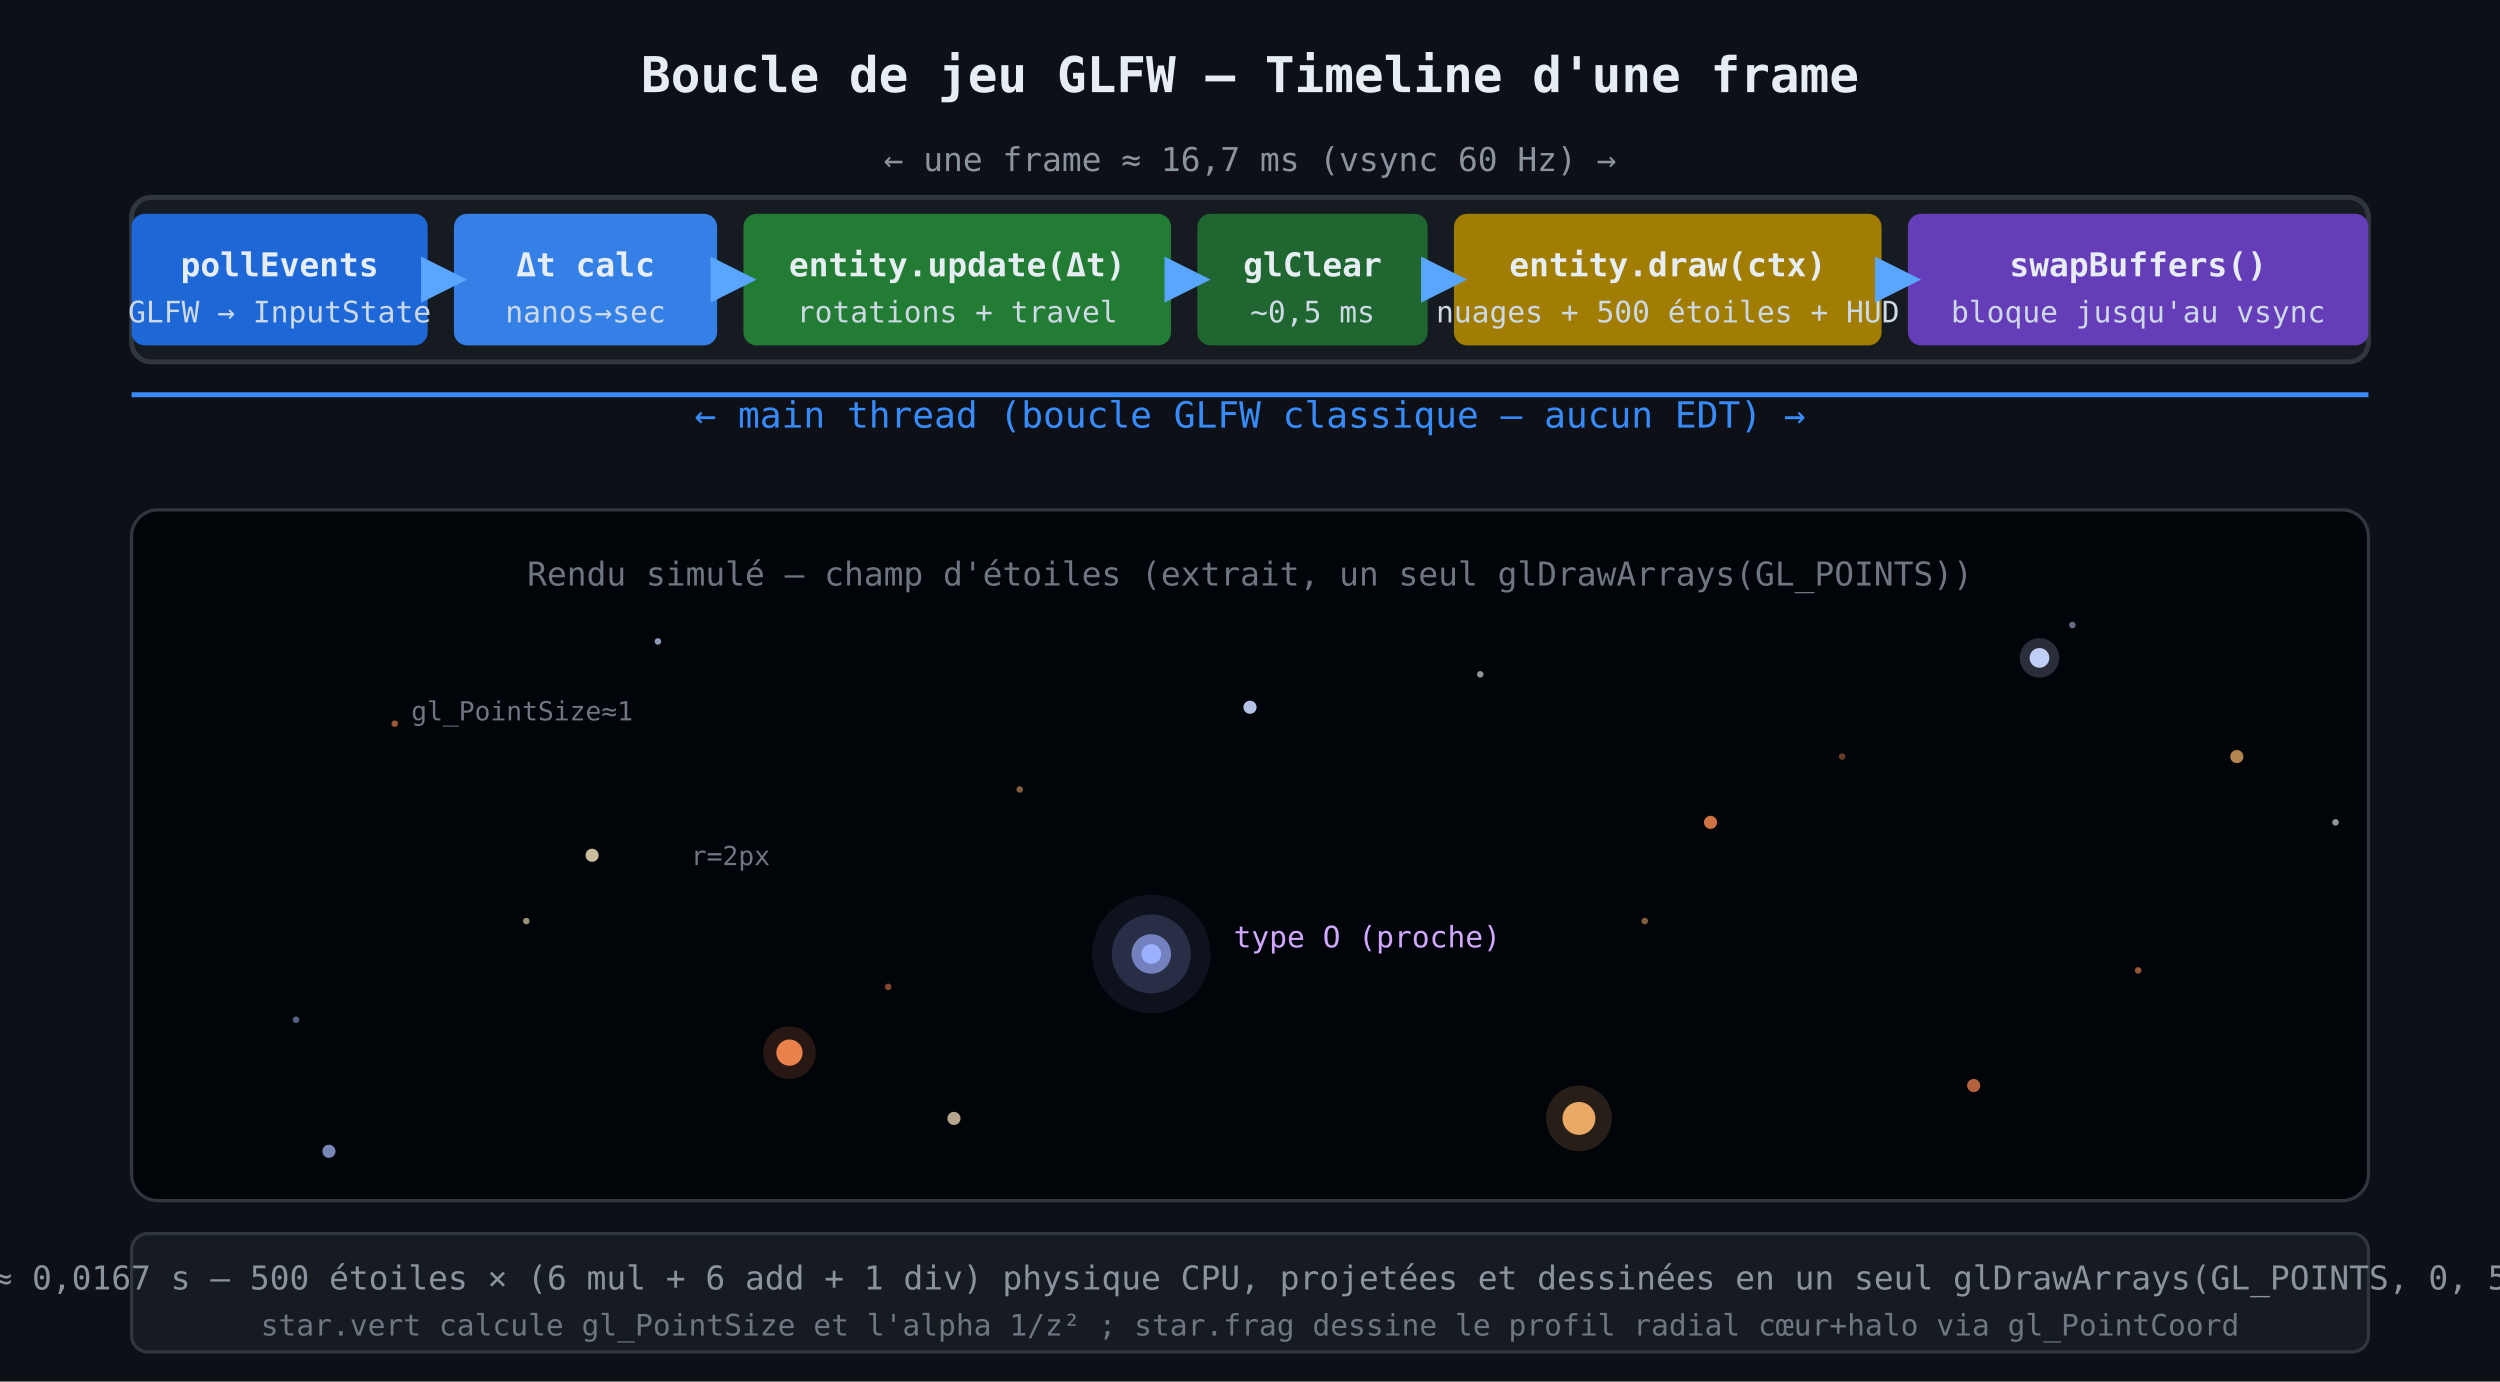
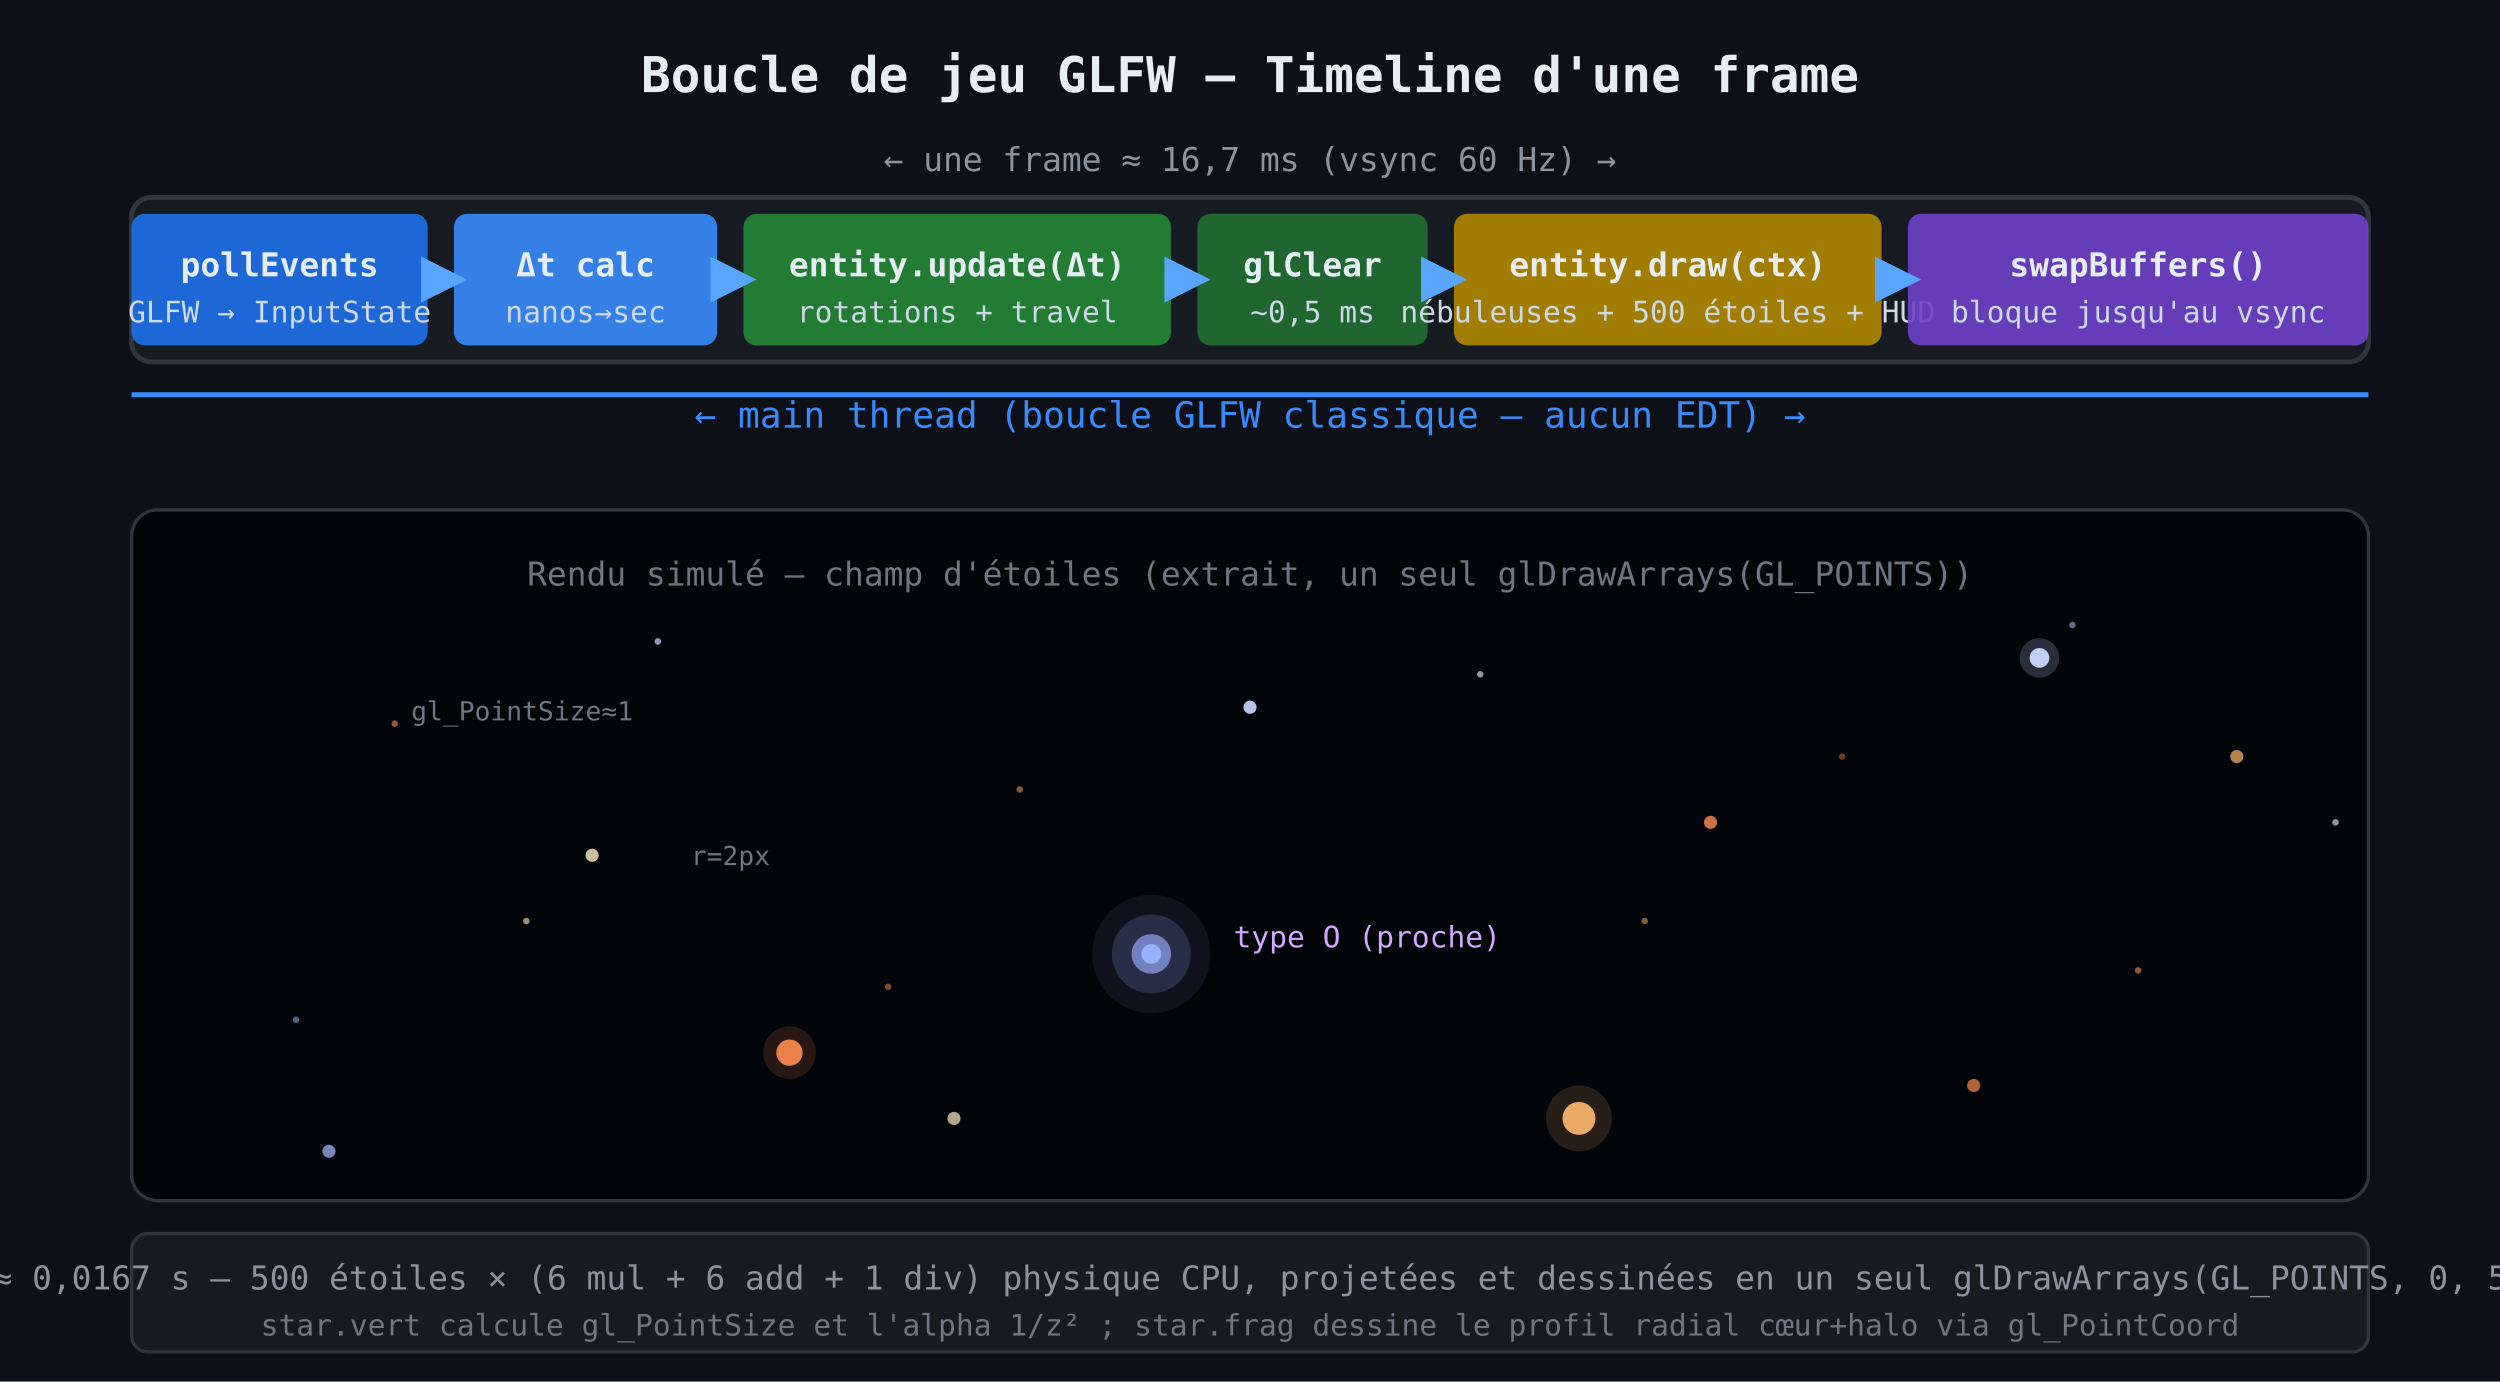
<svg xmlns="http://www.w3.org/2000/svg" viewBox="0 0 760 420" width="760" height="420" font-family="monospace, sans-serif">
  <rect width="760" height="420" fill="#0d1117" />
  <text x="380" y="28" fill="#e6edf3" font-size="15" font-weight="bold" text-anchor="middle">Boucle de jeu GLFW — Timeline d'une frame</text>
  <rect x="40" y="60" width="680" height="50" rx="6" fill="#161b22" stroke="#30363d" stroke-width="1.5" />
  <text x="380" y="52" fill="#8b949e" font-size="10" text-anchor="middle">← une frame ≈ 16,7 ms (vsync 60 Hz) →</text>
  <rect x="40" y="65" width="90" height="40" rx="4" fill="#1f6feb" opacity="0.9" />
  <text x="85" y="84" fill="#e6edf3" font-size="10" font-weight="bold" text-anchor="middle">pollEvents</text>
  <text x="85" y="98" fill="#cdd9e5" font-size="9" text-anchor="middle">GLFW → InputState</text>
  <rect x="138" y="65" width="80" height="40" rx="4" fill="#388bfd" opacity="0.9" />
  <text x="178" y="84" fill="#e6edf3" font-size="10" font-weight="bold" text-anchor="middle">Δt calc</text>
  <text x="178" y="98" fill="#cdd9e5" font-size="9" text-anchor="middle">nanos→sec</text>
  <rect x="226" y="65" width="130" height="40" rx="4" fill="#238636" opacity="0.9" />
  <text x="291" y="84" fill="#e6edf3" font-size="10" font-weight="bold" text-anchor="middle">entity.update(Δt)</text>
  <text x="291" y="98" fill="#cdd9e5" font-size="9" text-anchor="middle">rotations + travel</text>
  <rect x="364" y="65" width="70" height="40" rx="4" fill="#238636" opacity="0.7" />
  <text x="399" y="84" fill="#e6edf3" font-size="10" font-weight="bold" text-anchor="middle">glClear</text>
  <text x="399" y="98" fill="#cdd9e5" font-size="9" text-anchor="middle">~0,5 ms</text>
  <rect x="442" y="65" width="130" height="40" rx="4" fill="#b08800" opacity="0.9" />
  <text x="507" y="84" fill="#e6edf3" font-size="10" font-weight="bold" text-anchor="middle">entity.draw(ctx)</text>
-   <text x="507" y="98" fill="#cdd9e5" font-size="9" text-anchor="middle">nuages + 500 étoiles + HUD</text>
+   <text x="507" y="98" fill="#cdd9e5" font-size="9" text-anchor="middle">nébuleuses + 500 étoiles + HUD</text>
  <rect x="580" y="65" width="140" height="40" rx="4" fill="#6e40c9" opacity="0.9" />
  <text x="650" y="84" fill="#e6edf3" font-size="10" font-weight="bold" text-anchor="middle">swapBuffers()</text>
  <text x="650" y="98" fill="#cdd9e5" font-size="9" text-anchor="middle">bloque jusqu'au vsync</text>
  <line x1="130" y1="85" x2="138" y2="85" stroke="#58a6ff" stroke-width="2" marker-end="url(#a)" />
  <line x1="218" y1="85" x2="226" y2="85" stroke="#58a6ff" stroke-width="2" marker-end="url(#a)" />
  <line x1="356" y1="85" x2="364" y2="85" stroke="#58a6ff" stroke-width="2" marker-end="url(#a)" />
  <line x1="434" y1="85" x2="442" y2="85" stroke="#58a6ff" stroke-width="2" marker-end="url(#a)" />
  <line x1="572" y1="85" x2="580" y2="85" stroke="#58a6ff" stroke-width="2" marker-end="url(#a)" />
  <text x="380" y="130" fill="#388bfd" font-size="11" text-anchor="middle">← main thread (boucle GLFW classique — aucun EDT) →</text>
  <line x1="40" y1="120" x2="720" y2="120" stroke="#388bfd" stroke-width="1.5" />
  <rect x="40" y="155" width="680" height="210" rx="8" fill="#010409" />
  <rect x="40" y="155" width="680" height="210" rx="8" fill="none" stroke="#30363d" stroke-width="1" />
  <text x="380" y="178" fill="#6e7681" font-size="10" text-anchor="middle">Rendu simulé — champ d'étoiles (extrait, un seul glDrawArrays(GL_POINTS))</text>
  <circle cx="120" cy="220" r="1" fill="rgba(255,140,80,0.6)" />
  <circle cx="200" cy="195" r="1" fill="rgba(200,215,255,0.7)" />
  <circle cx="310" cy="240" r="1" fill="rgba(255,185,110,0.5)" />
  <circle cx="450" cy="205" r="1" fill="rgba(245,245,255,0.6)" />
  <circle cx="560" cy="230" r="1" fill="rgba(255,140,80,0.4)" />
  <circle cx="630" cy="190" r="1" fill="rgba(200,215,255,0.5)" />
  <circle cx="90" cy="310" r="1" fill="rgba(170,191,255,0.5)" />
  <circle cx="160" cy="280" r="1" fill="rgba(255,235,195,0.6)" />
  <circle cx="270" cy="300" r="1" fill="rgba(255,140,80,0.5)" />
  <circle cx="500" cy="280" r="1" fill="rgba(255,185,110,0.5)" />
  <circle cx="650" cy="295" r="1" fill="rgba(255,140,80,0.6)" />
  <circle cx="710" cy="250" r="1" fill="rgba(245,245,255,0.6)" />
  <circle cx="180" cy="260" r="2" fill="rgba(255,235,195,0.8)" />
  <circle cx="380" cy="215" r="2" fill="rgba(200,215,255,0.9)" />
  <circle cx="520" cy="250" r="2" fill="rgba(255,140,80,0.8)" />
  <circle cx="680" cy="230" r="2" fill="rgba(255,185,110,0.7)" />
  <circle cx="100" cy="350" r="2" fill="rgba(170,191,255,0.7)" />
  <circle cx="290" cy="340" r="2" fill="rgba(255,235,195,0.7)" />
  <circle cx="600" cy="330" r="2" fill="rgba(255,140,80,0.7)" />
  <circle cx="240" cy="320" r="4" fill="rgba(255,140,80,0.9)" />
  <circle cx="240" cy="320" r="8" fill="rgba(255,140,80,0.15)" />
  <circle cx="480" cy="340" r="5" fill="rgba(255,185,110,0.9)" />
  <circle cx="480" cy="340" r="10" fill="rgba(255,185,110,0.15)" />
  <circle cx="620" cy="200" r="3" fill="rgba(200,215,255,0.95)" />
  <circle cx="620" cy="200" r="6" fill="rgba(200,215,255,0.2)" />
  <circle cx="350" cy="290" r="18" fill="rgba(155,176,255,0.08)" />
  <circle cx="350" cy="290" r="12" fill="rgba(155,176,255,0.18)" />
  <circle cx="350" cy="290" r="6" fill="rgba(155,176,255,0.65)" />
  <circle cx="350" cy="290" r="3" fill="rgb(155,176,255)" />
  <text x="375" y="288" fill="#d2a8ff" font-size="9">type O (proche)</text>
  <text x="125" y="219" fill="#6e7681" font-size="8">gl_PointSize≈1</text>
  <text x="210" y="263" fill="#6e7681" font-size="8">r=2px</text>
  <rect x="40" y="375" width="680" height="36" rx="5" fill="#161b22" stroke="#30363d" stroke-width="1" />
  <text x="380" y="392" fill="#8b949e" font-size="10" text-anchor="middle">Δt ≈ 0,0167 s — 500 étoiles × (6 mul + 6 add + 1 div) physique CPU, projetées et dessinées en un seul glDrawArrays(GL_POINTS, 0, 500)</text>
  <text x="380" y="406" fill="#6e7681" font-size="9" text-anchor="middle">star.vert calcule gl_PointSize et l'alpha 1/z² ; star.frag dessine le profil radial cœur+halo via gl_PointCoord</text>
  <defs>
    <marker id="a" markerWidth="7" markerHeight="7" refX="5" refY="3.5" orient="auto">
      <path d="M0,0 L0,7 L7,3.5 z" fill="#58a6ff" />
    </marker>
  </defs>
</svg>
